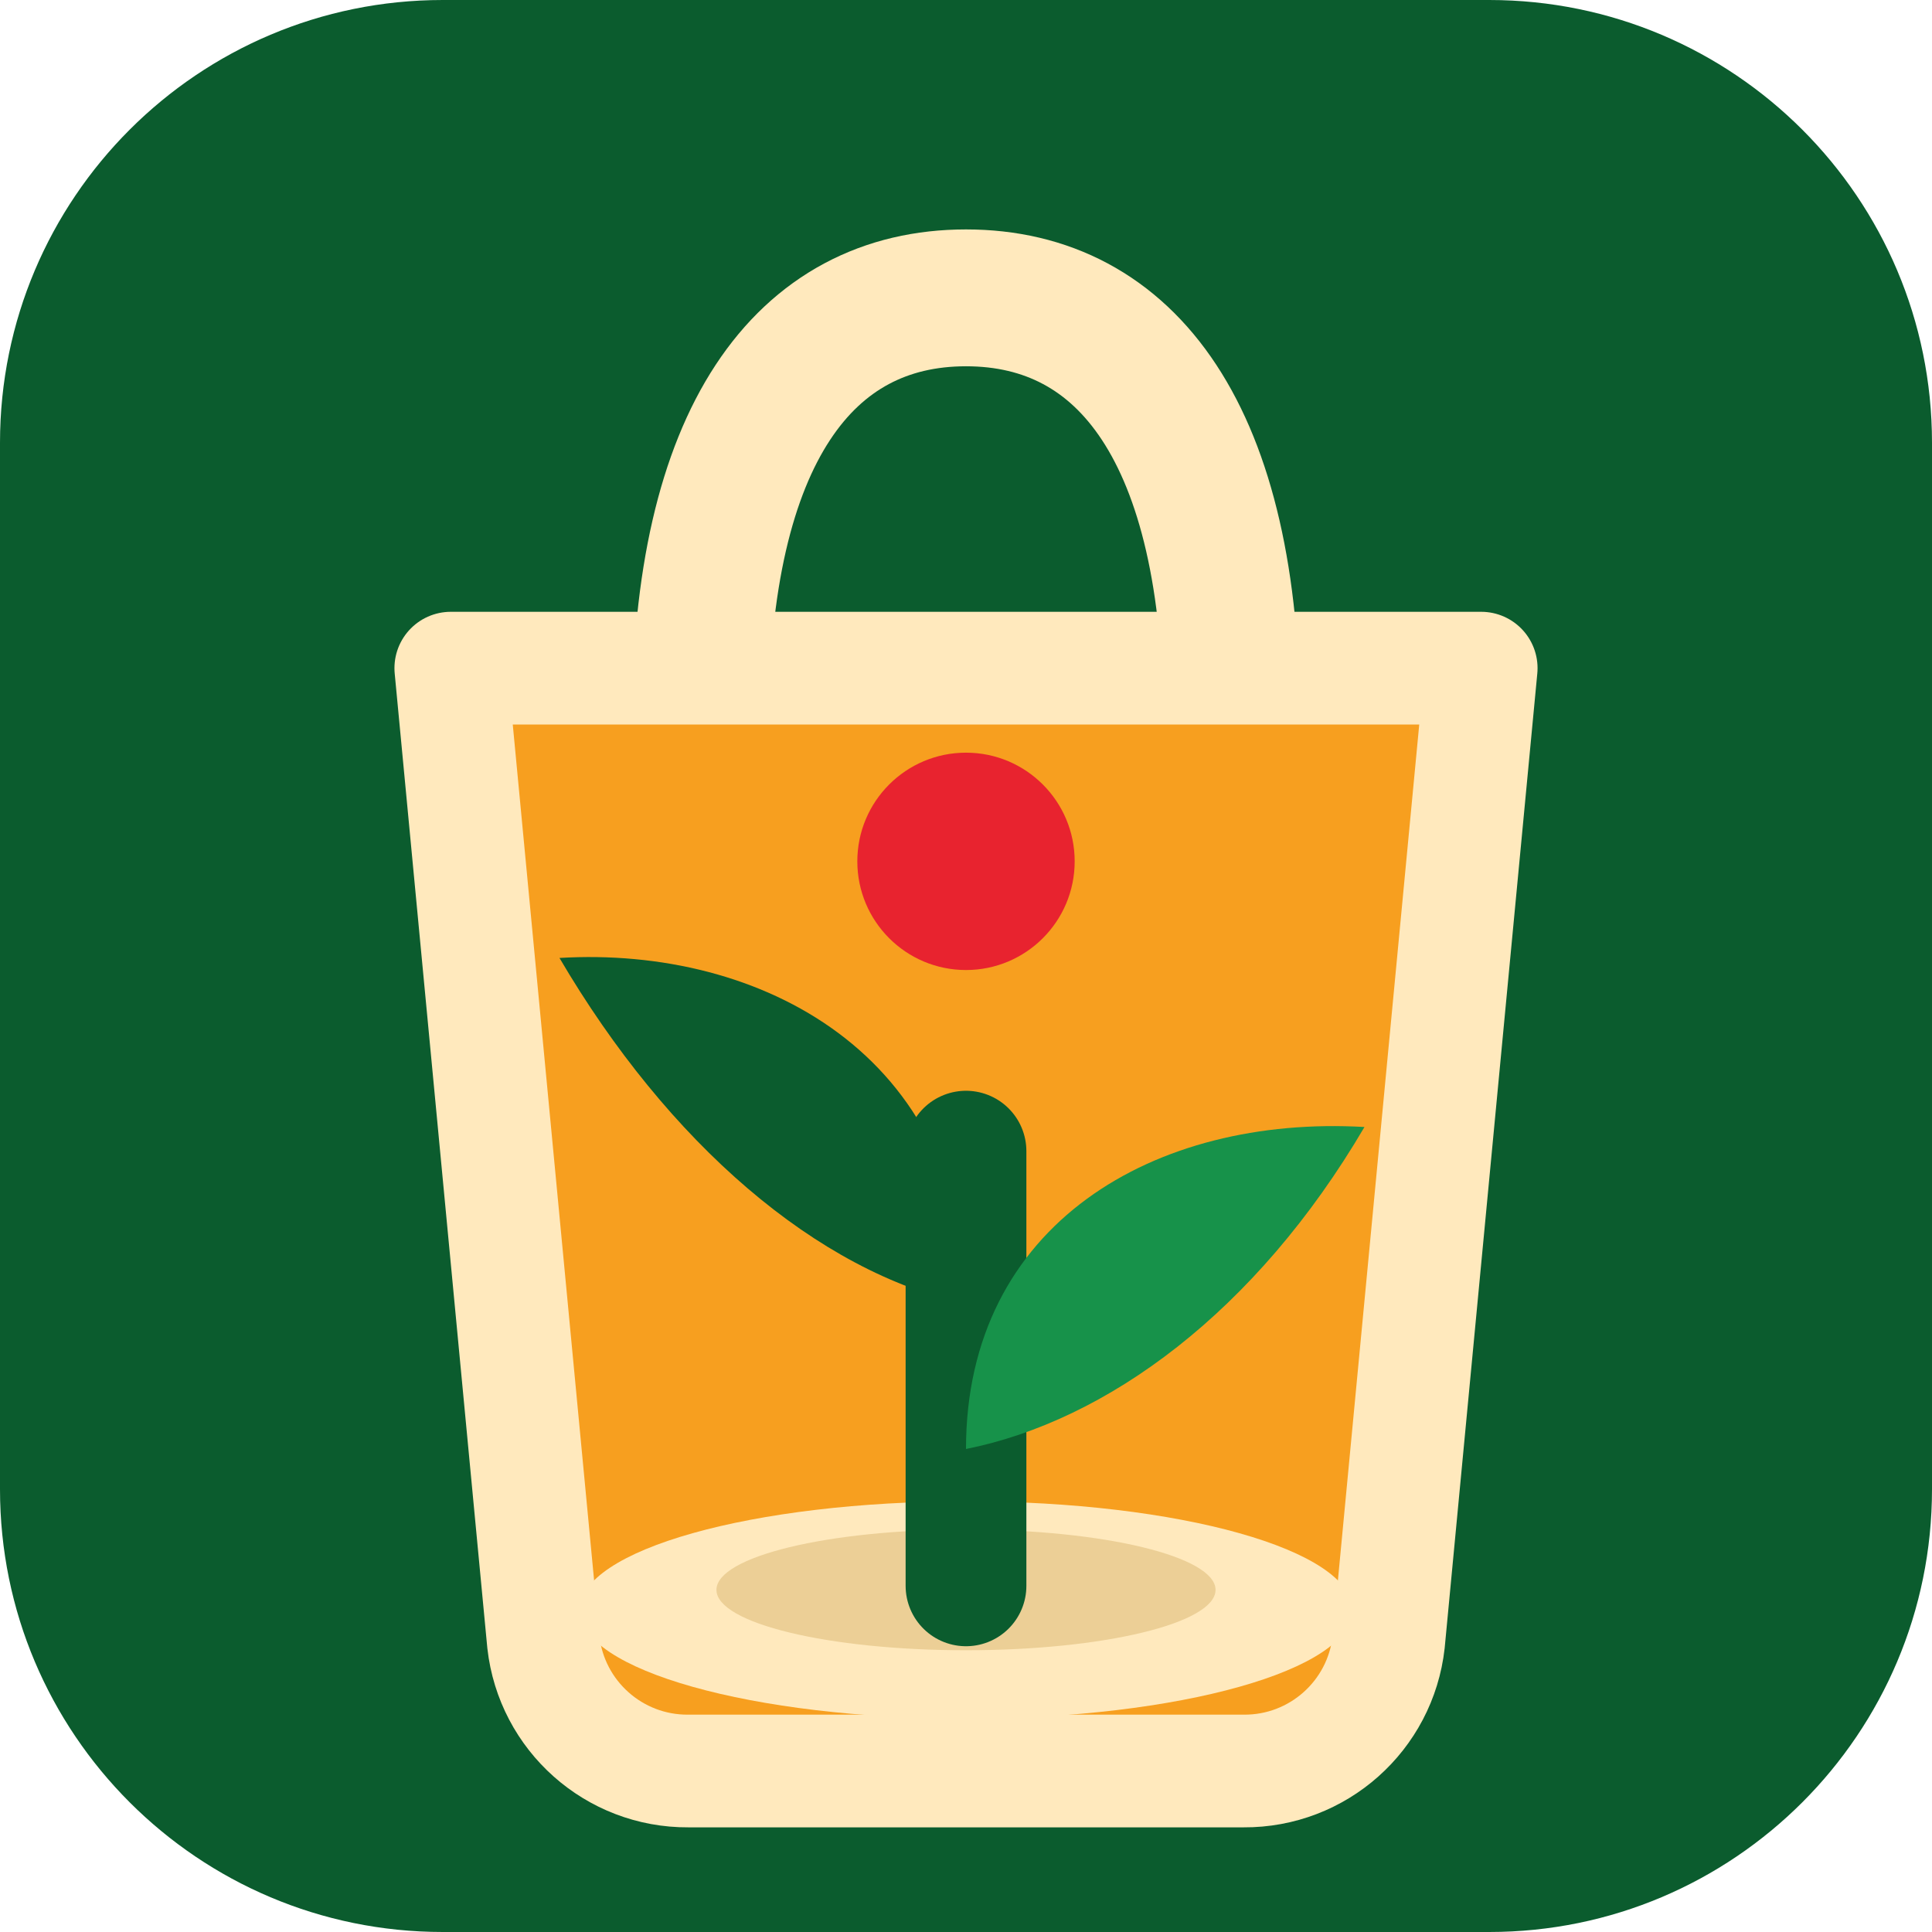
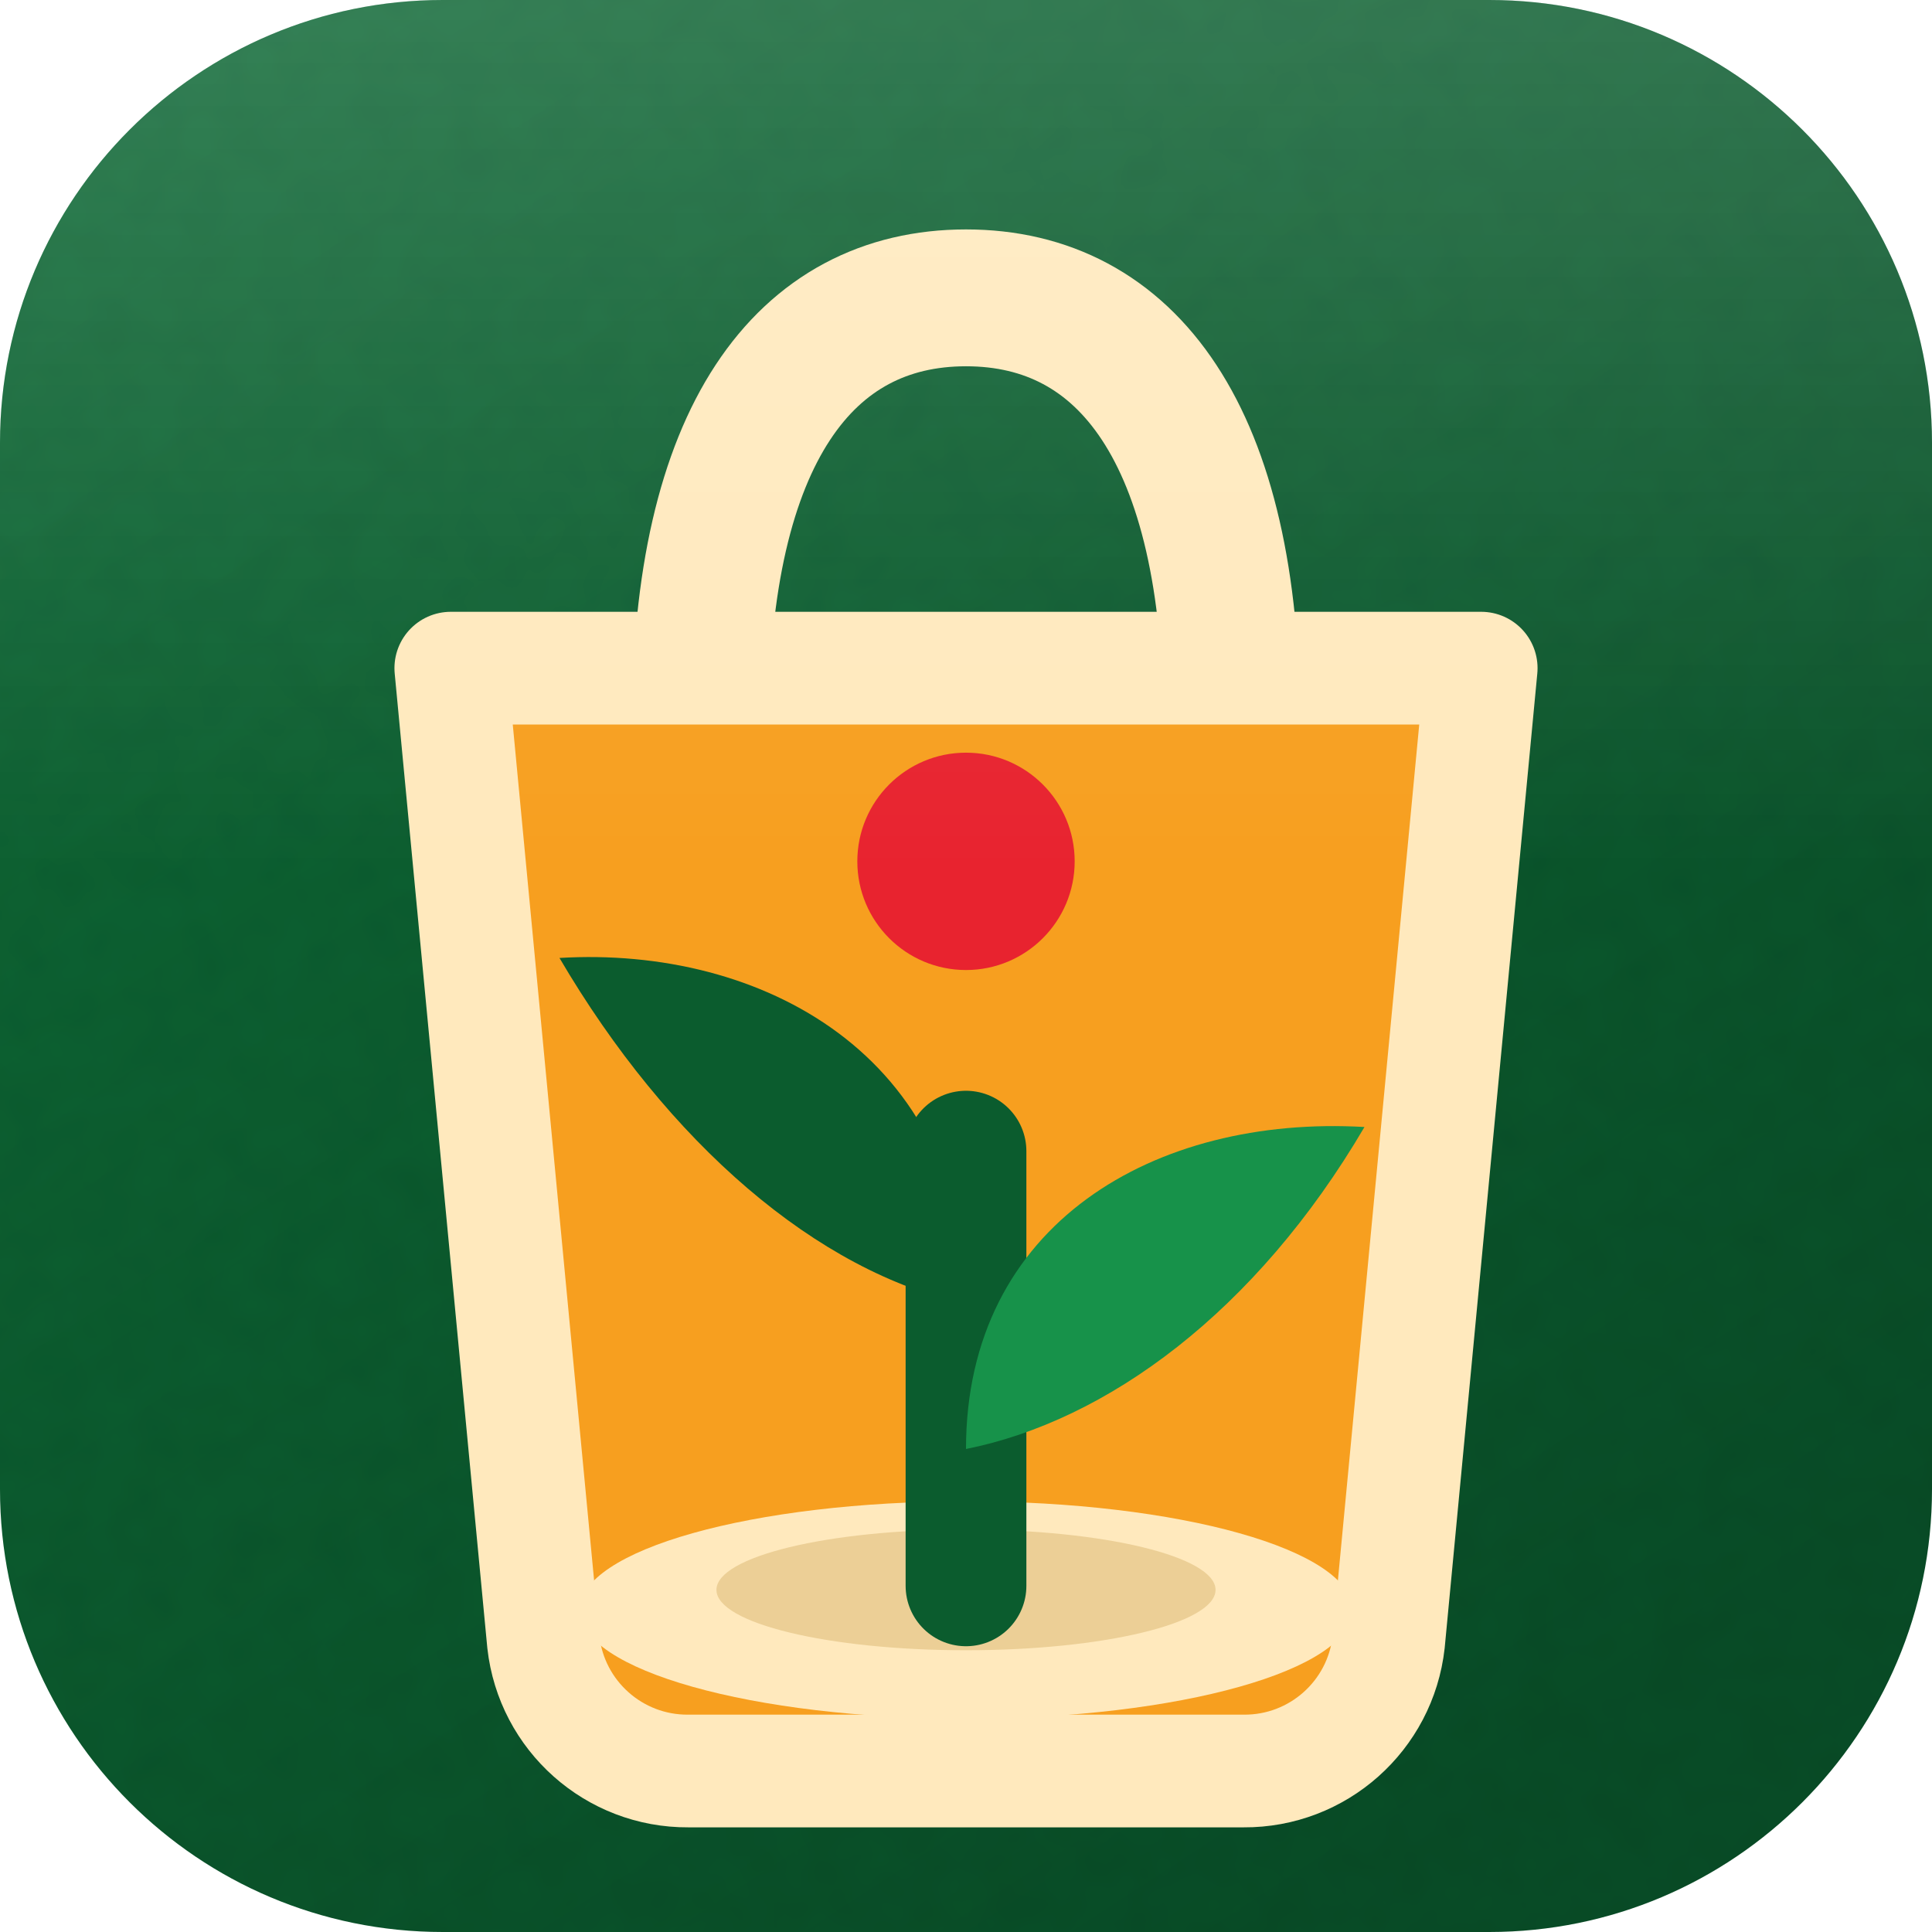
<svg xmlns="http://www.w3.org/2000/svg" viewBox="0 0 48 48" width="48" height="48" fill="none">
-   <rect width="48" height="48" rx="11" fill="#0b5c2e" />
+   <defs>
+     <linearGradient id="G" x1="0" y1="0" x2="0.65" y2="1">
+       <stop offset="0" stop-color="#0f6d38" />
+       <stop offset="1" stop-color="#084d27" />
+     </linearGradient>
+     <filter id="T" x="0" y="0" width="100%" height="100%">
+       <feTurbulence type="fractalNoise" baseFrequency="0.9" numOctaves="2" stitchTiles="stitch" result="n" />
+       <feColorMatrix in="n" type="matrix" values="0 0 0 0 0  0 0 0 0 0  0 0 0 0 0  0 0 0 0.5 0" />
+       <feComposite operator="in" in2="SourceGraphic" />
+     </filter>
+     <linearGradient id="S" x1="0" y1="0" x2="0" y2="1">
+       <stop offset="0" stop-color="#fff" stop-opacity="0.16" />
+       <stop offset="0.45" stop-color="#fff" stop-opacity="0" />
+     </linearGradient>
+   </defs>
+   <rect width="48" height="48" rx="11" fill="url(#G)" />
+   <rect width="48" height="48" rx="11" fill="#000" filter="url(#T)" opacity="0.14" />
  <path d="M17.4 18C17.4 10.8 20 7.4 24 7.4S30.6 10.8 30.6 18" fill="none" stroke="#ffe9bd" stroke-width="3.4" stroke-linecap="round" />
  <path d="M11.2 16.6H36.8L34.5 40.8A3.6 3.6 0 0 1 30.9 44H17.1A3.6 3.6 0 0 1 13.5 40.8L11.2 16.6Z" fill="#f79f1f" stroke="#ffe9bd" stroke-width="2.8" stroke-linejoin="round" />
  <ellipse cx="24" cy="40" rx="9.6" ry="2.7" fill="#ffe9bd" />
  <ellipse cx="24" cy="39.5" rx="6.2" ry="1.5" fill="#eccf96" />
  <path d="M24 39.4V28.6" stroke="#0b5c2e" stroke-width="3" stroke-linecap="round" />
  <path d="M24 32.4C24 26.2 18.9 23.5 13.9 23.8C16.6 28.4 20.3 31.6 24 32.4Z" fill="#0b5c2e" />
  <path d="M24 36C24 30.4 28.7 27.7 33.9 28C31.2 32.6 27.5 35.3 24 36Z" fill="#17924a" />
  <circle cx="24" cy="21.4" r="2.7" fill="#e8232f" />
+   <rect width="48" height="48" rx="11" fill="url(#S)" />
</svg>
